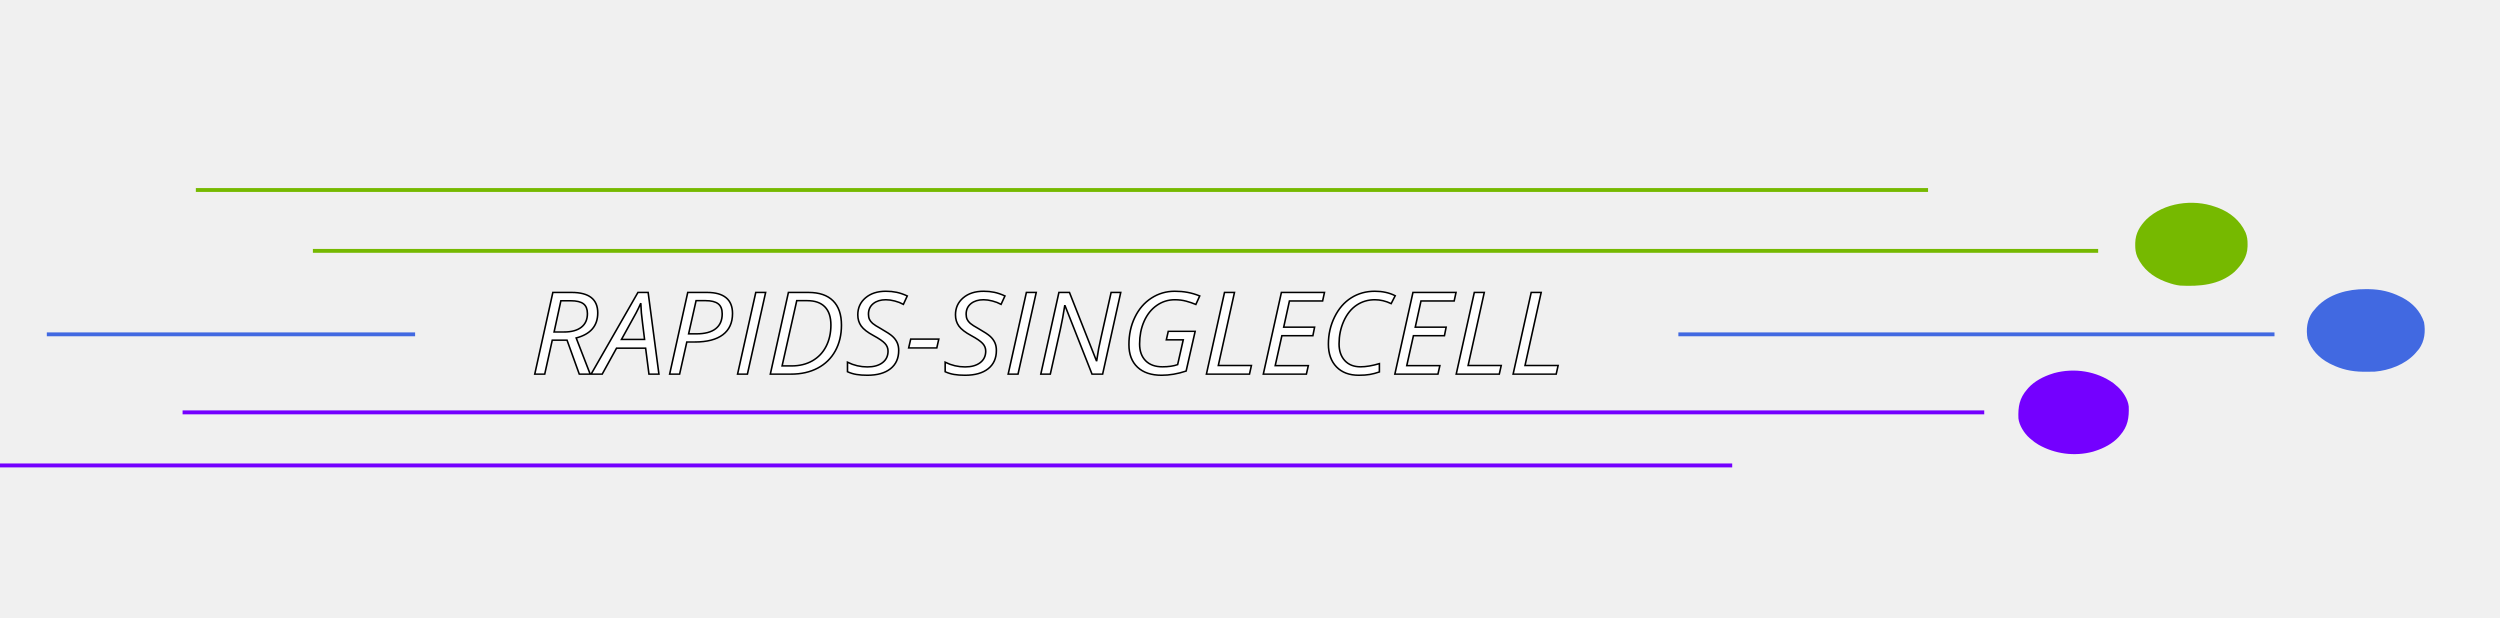
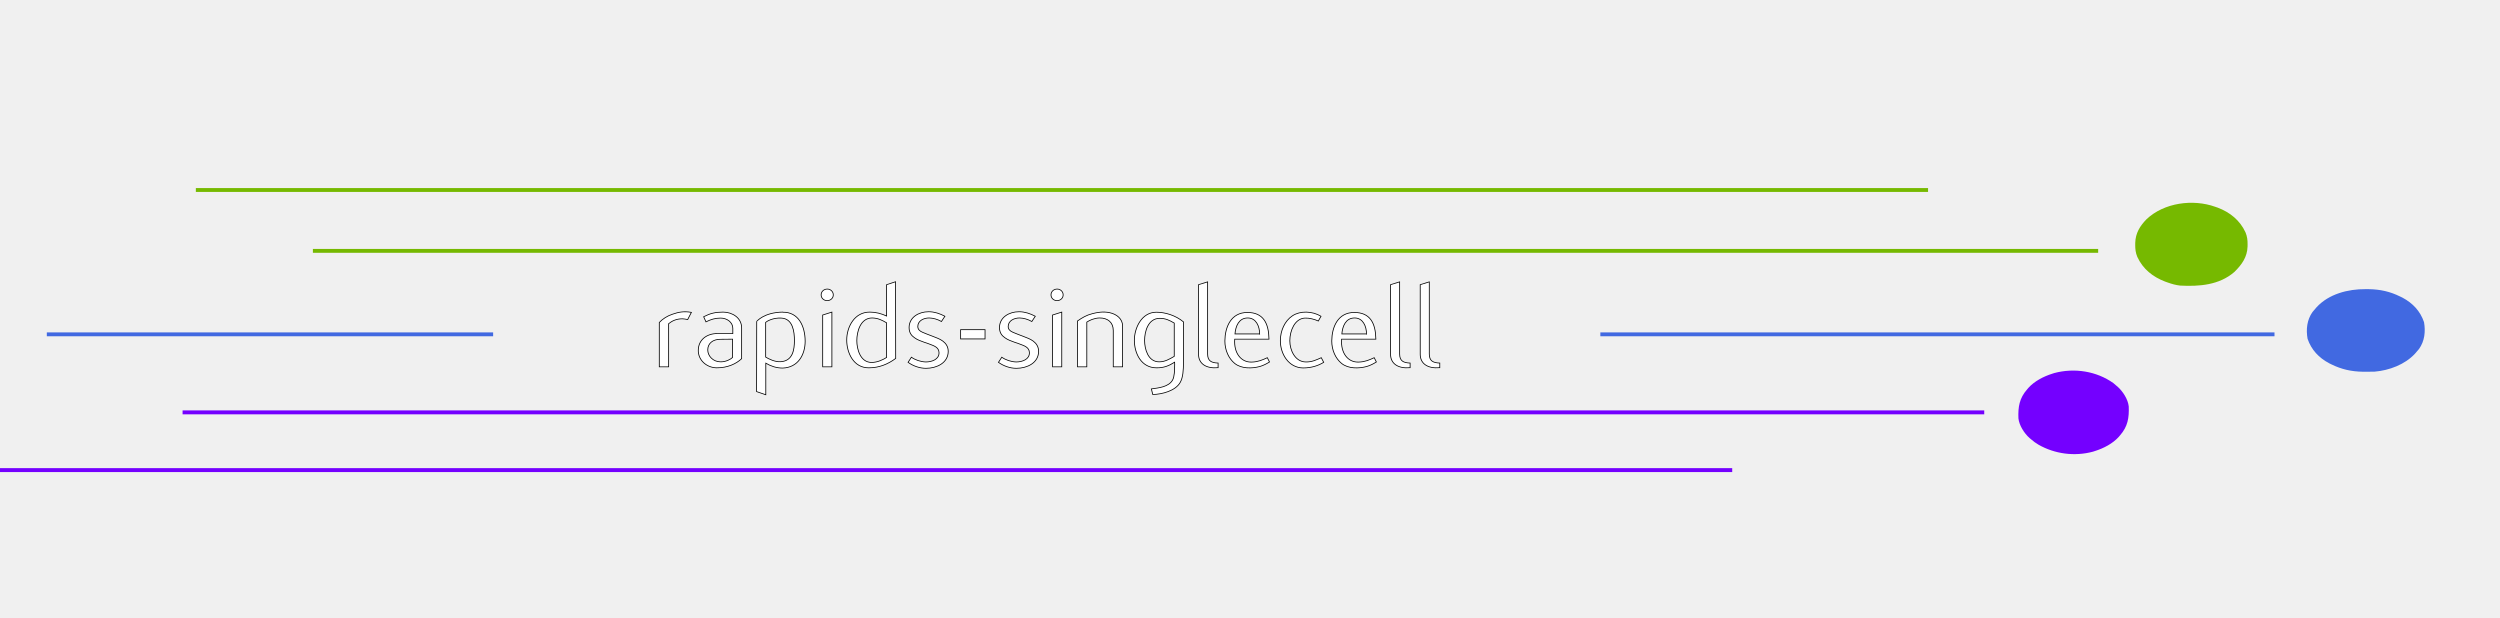
<svg xmlns="http://www.w3.org/2000/svg" version="1.1" width="3204" height="792" id="svg26">
  <defs id="defs26" />
-   <path d="M0 0 C1.31 0.01 2.62 0.01 3.97 0.02 C18.49 0.26 31.1 2.99 44.19 9.44 C45.66 10.16 45.66 10.16 47.17 10.89 C60.31 17.89 69.98 28.04 74.81 42.28 C76.91 54.35 75.63 66.42 68.5 76.56 C67.42 77.87 66.31 79.17 65.19 80.44 C64.56 81.17 63.94 81.9 63.29 82.65 C50.43 96.63 30.14 104.2 11.52 105.74 C7.8 105.87 4.1 105.91 0.38 105.88 C-0.94 105.87 -2.25 105.86 -3.6 105.85 C-18.11 105.61 -30.72 102.88 -43.81 96.44 C-44.8 95.96 -45.78 95.48 -46.79 94.98 C-59.93 87.98 -69.6 77.83 -74.44 63.6 C-76.53 51.53 -75.25 39.46 -68.12 29.31 C-67.05 28 -65.94 26.71 -64.81 25.44 C-64.19 24.71 -63.56 23.98 -62.92 23.23 C-47.14 6.07 -22.54 -0.18 0 0 Z " fill="#4169E1" transform="translate(3031.812,370.5625)" id="path1" />
-   <path d="M0 0 C1.06 0.36 2.11 0.72 3.2 1.1 C18.97 7.06 31.71 17.38 38.82 32.77 C40.99 37.97 41.55 42.64 41.5 48.25 C41.49 49.08 41.49 49.91 41.48 50.77 C41.09 64.53 34.1 74.19 24.56 83.56 C5.14 100.42 -20.44 102.3 -45 101 C-50.59 100.35 -55.71 98.92 -61 97 C-62.6 96.44 -62.6 96.44 -64.23 95.87 C-80.07 89.8 -92.65 79.8 -99.81 64.24 C-101.98 59.03 -102.55 54.36 -102.5 48.75 C-102.49 47.92 -102.49 47.09 -102.48 46.23 C-102.12 33.76 -96.49 24.68 -87.97 15.91 C-65.57 -5.23 -28.57 -10.23 0 0 Z " fill="#76B900" transform="translate(2839,265)" id="path2" />
-   <path d="M0 0 C1.18 0.98 2.35 1.98 3.5 3 C4.16 3.55 4.82 4.09 5.5 4.66 C12.16 10.62 18.77 20.84 19.69 29.89 C20.25 44.52 18.49 55.65 8.5 67 C7.95 67.65 7.4 68.31 6.83 68.98 C-0.99 77.59 -12.49 83.52 -23.5 87 C-24.42 87.3 -25.33 87.6 -26.28 87.9 C-49.71 94.19 -74.96 90.86 -95.86 78.97 C-99.34 76.91 -102.48 74.69 -105.5 72 C-106.16 71.45 -106.82 70.91 -107.5 70.34 C-114.16 64.38 -120.77 54.16 -121.69 45.11 C-122.25 30.48 -120.49 19.35 -110.5 8 C-109.95 7.35 -109.4 6.69 -108.83 6.02 C-101.01 -2.59 -89.51 -8.52 -78.5 -12 C-77.58 -12.3 -76.67 -12.6 -75.72 -12.9 C-50.09 -19.78 -21.61 -15.42 0 0 Z " fill="#7400FF" transform="translate(2708.5,491)" id="path3" />
+   <path d="m 3031.812,370.562 c 1.31,0.01 2.62,0.01 3.97,0.02 14.52,0.24 27.13,2.97 40.22,9.42 1.47,0.72 1.47,0.72 2.98,1.45 13.14,7 22.81,17.15 27.64,31.39 2.1,12.07 0.82,24.14 -6.31,34.28 -1.08,1.31 -2.19,2.61 -3.31,3.88 -0.63,0.73 -1.25,1.46 -1.9,2.21 -12.86,13.98 -33.15,21.55 -51.77,23.09 -3.72,0.13 -7.42,0.17 -11.14,0.14 -1.32,-0.01 -2.63,-0.02 -3.98,-0.03 -14.51,-0.24 -27.12,-2.97 -40.21,-9.41 -0.99,-0.48 -1.97,-0.96 -2.98,-1.46 -13.14,-7 -22.81,-17.15 -27.65,-31.38 -2.09,-12.07 -0.81,-24.14 6.32,-34.29 1.07,-1.31 2.18,-2.6 3.31,-3.87 0.62,-0.73 1.25,-1.46 1.89,-2.21 15.78,-17.16 40.38,-23.41 62.92,-23.23 z" fill="#4169e1" id="path1" />
+   <path d="m 2839,265 c 1.06,0.36 2.11,0.72 3.2,1.1 15.77,5.96 28.51,16.28 35.62,31.67 2.17,5.2 2.73,9.87 2.68,15.48 -0.01,0.83 -0.01,1.66 -0.02,2.52 -0.39,13.76 -7.38,23.42 -16.92,32.79 -19.42,16.86 -45,18.74 -69.56,17.44 -5.59,-0.65 -10.71,-2.08 -16,-4 -1.6,-0.56 -1.6,-0.56 -3.23,-1.13 -15.84,-6.07 -28.42,-16.07 -35.58,-31.63 -2.17,-5.21 -2.74,-9.88 -2.69,-15.49 0.01,-0.83 0.01,-1.66 0.02,-2.52 0.36,-12.47 5.99,-21.55 14.51,-30.32 22.4,-21.14 59.4,-26.14 87.97,-15.91 z" fill="#76b900" id="path2" />
+   <path d="m 2708.5,491 c 1.18,0.98 2.35,1.98 3.5,3 0.66,0.55 1.32,1.09 2,1.66 6.66,5.96 13.27,16.18 14.19,25.23 0.56,14.63 -1.2,25.76 -11.19,37.11 -0.55,0.65 -1.1,1.31 -1.67,1.98 -7.82,8.61 -19.32,14.54 -30.33,18.02 -0.92,0.3 -1.83,0.6 -2.78,0.9 -23.43,6.29 -48.68,2.96 -69.58,-8.93 -3.48,-2.06 -6.62,-4.28 -9.64,-6.97 -0.66,-0.55 -1.32,-1.09 -2,-1.66 -6.66,-5.96 -13.27,-16.18 -14.19,-25.23 -0.56,-14.63 1.2,-25.76 11.19,-37.11 0.55,-0.65 1.1,-1.31 1.67,-1.98 7.82,-8.61 19.32,-14.54 30.33,-18.02 0.92,-0.3 1.83,-0.6 2.78,-0.9 25.63,-6.88 54.11,-2.52 75.72,12.9 z" fill="#7400ff" id="path3" />
  <path d="m 234,526 c 761.97,0 1523.94,0 2309,0 0,1.65 0,3.3 0,5 -761.97,0 -1523.94,0 -2309,0 0,-1.65 0,-3.3 0,-5 z" fill="#7400ff" id="path4" style="stroke-width:1.581" />
  <path d="m 401,319 c 755.04,0 1510.08,0 2288,0 0,1.65 0,3.3 0,5 -755.04,0 -1510.08,0 -2288,0 0,-1.65 0,-3.3 0,-5 z" fill="#76B900" id="path5" style="fill:#75b800;fill-opacity:1;stroke-width:92.837;stroke-dasharray:none" />
-   <path d="m 0,594 c 732.6,0 1465.2,0 2220,0 0,1.65 0,3.3 0,5 -732.6,0 -1465.2,0 -2220,0 0,-1.65 0,-3.3 0,-5 z" fill="#7400ff" id="path6" style="stroke-width:1.581" />
+   <path d="m 0,600 c 732.6,0 1465.2,0 2220,0 0,1.65 0,3.3 0,5 -732.6,0 -1465.2,0 -2220,0 0,-1.65 0,-3.3 0,-5 z" fill="#7400ff" id="path6" style="stroke-width:1.581" />
  <path d="m 251,241 c 732.6,0 1465.2,0 2220,0 0,1.65 0,3.3 0,5 -732.6,0 -1465.2,0 -2220,0 0,-1.65 0,-3.3 0,-5 z" fill="#76b900" id="path7" style="stroke-width:158.114;stroke-dasharray:none" />
-   <path d="m 2151,426 c 252.12,0 504.24,0 764,0 0,1.65 0,3.3 0,5 -252.12,0 -504.24,0 -764,0 0,-1.65 0,-3.3 0,-5 z" fill="#4169e1" id="path22" style="stroke-width:1.581" />
-   <path d="m 60,426 c 155.76,0 311.52,0 472,0 0,1.65 0,3.3 0,5 -155.76,0 -311.52,0 -472,0 0,-1.65 0,-3.3 0,-5 z" fill="#4169e1" id="path25" style="stroke-width:1.581" />
-   <text xml:space="preserve" style="font-style:italic;font-variant:normal;font-weight:normal;font-stretch:normal;font-size:136.529px;font-family:Sans;-inkscape-font-specification:'Sans, Italic';font-variant-ligatures:normal;font-variant-caps:normal;font-variant-numeric:normal;font-variant-east-asian:normal;text-align:start;writing-mode:lr-tb;direction:ltr;text-anchor:start;fill:#ffffff;fill-opacity:1;stroke:#000000;stroke-width:2;stroke-dasharray:none" x="662.949" y="491.005" id="text26" transform="scale(1.024019,0.9765448)">
-     <tspan id="tspan26" style="font-style:italic;font-variant:normal;font-weight:normal;font-stretch:normal;font-size:150.196px;font-family:'Open Sans';-inkscape-font-specification:'Open Sans, Italic';font-variant-ligatures:normal;font-variant-caps:normal;font-variant-numeric:normal;font-variant-east-asian:normal;fill:#ffffff;fill-opacity:1;stroke-width:2;stroke-dasharray:none" x="662.949" y="491.005">RAPIDS-SINGLECELL</tspan>
-   </text>
+   <path d="m 2051,426 c 285.12,0 570.24,0 864,0 0,1.65 0,3.3 0,5 -285.12,0 -570.24,0 -864,0 0,-1.65 0,-3.3 0,-5 z" fill="#4169e1" id="path22" style="stroke-width:1.681" />
+   <path d="m 60,426 c 188.76,0 377.52,0 572,0 0,1.65 0,3.3 0,5 -188.76,0 -377.52,0 -572,0 0,-1.65 0,-3.3 0,-5 z" fill="#4169e1" id="path25" style="stroke-width:1.741" />
+   <path d="m 854.1,418.4 c 1.6,0 4.32,0.48 6.56,0.96 1.28,-2.88 3.2,-6.56 4.64,-9.44 -9.76,-1.76 -16.48,-0.16 -23.52,2.4 -6.56,2.24 -12.32,6.08 -16.64,10.88 v 58.24 h 11.68 V 424.8 c 4.16,-3.52 9.44,-6.4 17.12,-6.4 z m 74.08,52.32 v -40.48 c 0,-12.96 -11.52,-20.64 -23.2,-20.64 -9.6,0 -16,1.6 -24.32,6.08 l 2.88,6.72 c 6.24,-3.2 11.36,-4.96 18.4,-4.96 7.84,0 15.2,5.44 15.2,13.44 v 6.88 c -6.4,0 -11.36,0 -19.04,0 -13.44,-0.16 -24,8.16 -24.16,21.76 -0.32,12.8 10.08,22.88 22.72,23.2 13.92,0.16 24.8,-5.28 31.52,-12 z m -11.36,-1.6 c -2.08,2.24 -8.32,5.92 -15.04,5.76 -9.28,0 -16,-7.68 -16,-15.68 0,-8.8 6.72,-13.92 15.68,-13.92 5.76,-0.16 11.68,-0.16 15.36,-0.16 z m 63.04,-59.36 c 19.04,-0.32 27.68,17.6 27.84,37.92 0,17.92 -8.96,34.72 -28.16,35.36 -7.84,0 -14.56,-2.4 -21.12,-6.4 v 41.44 l -11.52,-4.16 0.16,-92 c -0.16,0 8.96,-12 32.64,-12.32 z m -2.88,64.96 c 15.36,-0.96 17.28,-16 17.28,-27.84 0,-11.52 -1.92,-28.8 -16.48,-29.44 -9.92,-0.64 -17.92,4 -19.52,5.6 v 45.6 c 3.84,2.4 11.52,6.56 18.72,6.08 z m 52.64,6.72 h 11.52 V 409.6 l -11.52,3.84 z m -1.92,-94.4 c 0,4.16 3.36,7.52 7.52,7.52 4.32,0 7.68,-3.36 7.68,-7.52 0,-4.32 -3.36,-7.68 -7.52,-7.68 -4.32,0 -7.68,3.36 -7.68,7.52 z m 93.28,83.36 -0.16,-100.64 -11.2,3.84 v 41.12 c -6.72,-3.2 -13.6,-5.12 -20.96,-5.12 -19.36,-0.16 -28.96,19.68 -28.96,36.64 0,16.64 8.48,36.64 27.68,36.48 12.96,0 24,-4.8 33.6,-12.32 z m -11.36,-1.28 c -4.32,2.88 -11.52,6.56 -18.72,6.56 -14.24,0 -18.56,-17.6 -18.56,-28.64 0,-11.68 4.48,-29.76 19.2,-29.76 7.04,0.16 12.16,2.72 18.08,6.4 z m 49.28,14.24 c 13.44,0 27.68,-7.04 27.84,-22.08 0,-6.4 -2.88,-10.56 -6.72,-13.6 -3.68,-2.88 -8.16,-4.48 -12.48,-6.24 -4.48,-1.76 -9.28,-3.68 -12.8,-5.28 -3.68,-1.6 -6.08,-3.84 -6.08,-7.84 0.16,-7.52 7.52,-11.04 14.24,-11.04 5.12,0.16 10.08,1.6 15.36,4.64 l 4.32,-6.88 c -6.4,-3.52 -13.12,-5.92 -20.32,-5.92 -12.48,0 -24.48,7.36 -24.48,20.8 0,6.56 2.88,10.56 6.72,13.28 3.68,2.88 8.16,4.48 12.48,6.08 2.24,0.64 4.48,1.6 6.56,2.4 5.28,2.08 11.52,4.16 11.68,11.04 0.32,8.8 -8.8,12.32 -16.48,12.32 -6.24,-0.16 -13.28,-2.56 -18.08,-6.24 l -4.16,6.72 c 6.08,4.64 14.24,7.84 22.4,7.84 z m 43.36,-38.56 h 30.56 v -12.16 h -25.76 -4.8 z m 69.76,38.56 c 13.44,0 27.68,-7.04 27.84,-22.08 0,-6.4 -2.88,-10.56 -6.72,-13.6 -3.68,-2.88 -8.16,-4.48 -12.48,-6.24 -4.48,-1.76 -9.28,-3.68 -12.8,-5.28 -3.68,-1.6 -6.08,-3.84 -6.08,-7.84 0.16,-7.52 7.52,-11.04 14.24,-11.04 5.12,0.16 10.08,1.6 15.36,4.64 l 4.32,-6.88 c -6.4,-3.52 -13.12,-5.92 -20.32,-5.92 -12.48,0 -24.48,7.36 -24.48,20.8 0,6.56 2.88,10.56 6.72,13.28 3.68,2.88 8.16,4.48 12.48,6.08 2.24,0.64 4.48,1.6 6.56,2.4 5.28,2.08 11.52,4.16 11.68,11.04 0.32,8.8 -8.8,12.32 -16.48,12.32 -6.24,-0.16 -13.28,-2.56 -18.08,-6.24 l -4.16,6.72 c 6.08,4.64 14.24,7.84 22.4,7.84 z m 45.28,-1.92 h 11.52 V 409.6 l -11.52,3.84 z m -1.92,-94.4 c 0,4.16 3.36,7.52 7.52,7.52 4.32,0 7.68,-3.36 7.68,-7.52 0,-4.32 -3.36,-7.68 -7.52,-7.68 -4.32,0 -7.68,3.36 -7.68,7.52 z m 89.6,94.4 v -53.6 c 0,-9.44 -7.52,-15.52 -16,-17.44 -8.32,-1.92 -16.16,-0.32 -21.92,1.28 -7.36,1.92 -12.64,5.28 -18.56,9.6 v 60.16 h 11.68 v -58.72 c 3.68,-2.56 9.6,-5.28 15.84,-5.44 10.24,-0.16 17.28,5.76 17.28,16.48 v 47.68 z m 76.32,-58.88 c -10.08,-8.8 -23.2,-12.8 -34.08,-12.8 -18.56,0 -27.52,20.96 -27.52,36.8 0,16.96 8.48,36.16 27.68,36.16 8.96,0.16 15.52,-2.56 22.72,-7.36 0.16,1.6 0,3.2 0,4.96 0,5.12 -0.16,13.92 -2.56,18.4 -4.8,9.12 -17.6,10.4 -26.56,11.68 l 1.76,7.36 c 11.84,-0.32 28.48,-4.8 34.4,-16 3.52,-6.4 4,-16.96 4,-25.44 z m -11.68,45.12 c -6.08,3.68 -11.68,7.2 -18.88,7.2 -13.92,0 -18.24,-16.8 -18.24,-28 0,-11.68 4.32,-29.12 19.04,-29.12 7.04,0 12.16,2.56 18.08,6.24 z m 54.88,14.88 v -6.08 c -8.16,-0.32 -13.12,-2.56 -13.12,-11.84 v -94.72 l -11.36,3.68 v 91.36 c 0,12 8.96,19.04 24.48,17.6 z m 64.32,-7.52 -2.72,-5.6 c -5.92,2.88 -11.68,5.6 -19.68,5.76 -13.12,0.48 -22.4,-11.84 -21.12,-30.08 h 42.88 c -0.32,-21.6 -7.52,-35.04 -27.04,-35.04 -20.48,0 -28,19.04 -28.16,37.44 0,11.84 4.64,22.88 12.32,29.44 8.32,7.04 21.44,6.88 31.52,4 4.64,-1.44 8.32,-3.52 12,-5.92 z m -12.48,-36.8 h -30.72 c 0.8,-10.08 4.8,-20.96 16,-20.96 10.4,0 14.88,10.88 14.88,21.12 z m 54.56,44.64 c 10.24,0 18.88,-2.88 25.76,-7.36 l -3.04,-6.08 c -6.4,3.04 -11.84,5.76 -19.36,5.6 -13.28,-0.16 -20,-15.2 -20,-27.84 0,-13.28 6.24,-29.12 18.88,-29.76 5.44,-0.32 12,1.6 16.8,3.84 l 3.36,-6.24 c -11.04,-6.88 -25.92,-7.36 -35.68,-0.64 -9.76,6.72 -15.2,19.68 -15.2,32.8 0,17.6 10.56,35.52 28.48,35.68 z m 91.68,-7.84 -2.72,-5.6 c -5.92,2.88 -11.68,5.6 -19.68,5.76 -13.12,0.48 -22.4,-11.84 -21.12,-30.08 h 42.88 c -0.32,-21.6 -7.52,-35.04 -27.04,-35.04 -20.48,0 -28,19.04 -28.16,37.44 0,11.84 4.64,22.88 12.32,29.44 8.32,7.04 21.44,6.88 31.52,4 4.64,-1.44 8.32,-3.52 12,-5.92 z m -12.48,-36.8 h -30.72 c 0.8,-10.08 4.8,-20.96 16,-20.96 10.4,0 14.88,10.88 14.88,21.12 z m 54.72,44.32 v -6.08 c -8.16,-0.32 -13.12,-2.56 -13.12,-11.84 v -94.72 l -11.36,3.68 v 91.36 c 0,12 8.96,19.04 24.48,17.6 z m 37.12,0 v -6.08 c -8.16,-0.32 -13.12,-2.56 -13.12,-11.84 v -94.72 l -11.36,3.68 v 91.36 c 0,12 8.96,19.04 24.48,17.6 z" id="text26" style="font-weight:500;font-size:160px;font-family:Flux;-inkscape-font-specification:'Flux, Medium';fill:#ffffff;stroke:#000000" transform="scale(1.024019,0.9765448)" aria-label="rapids-singlecell" />
</svg>
